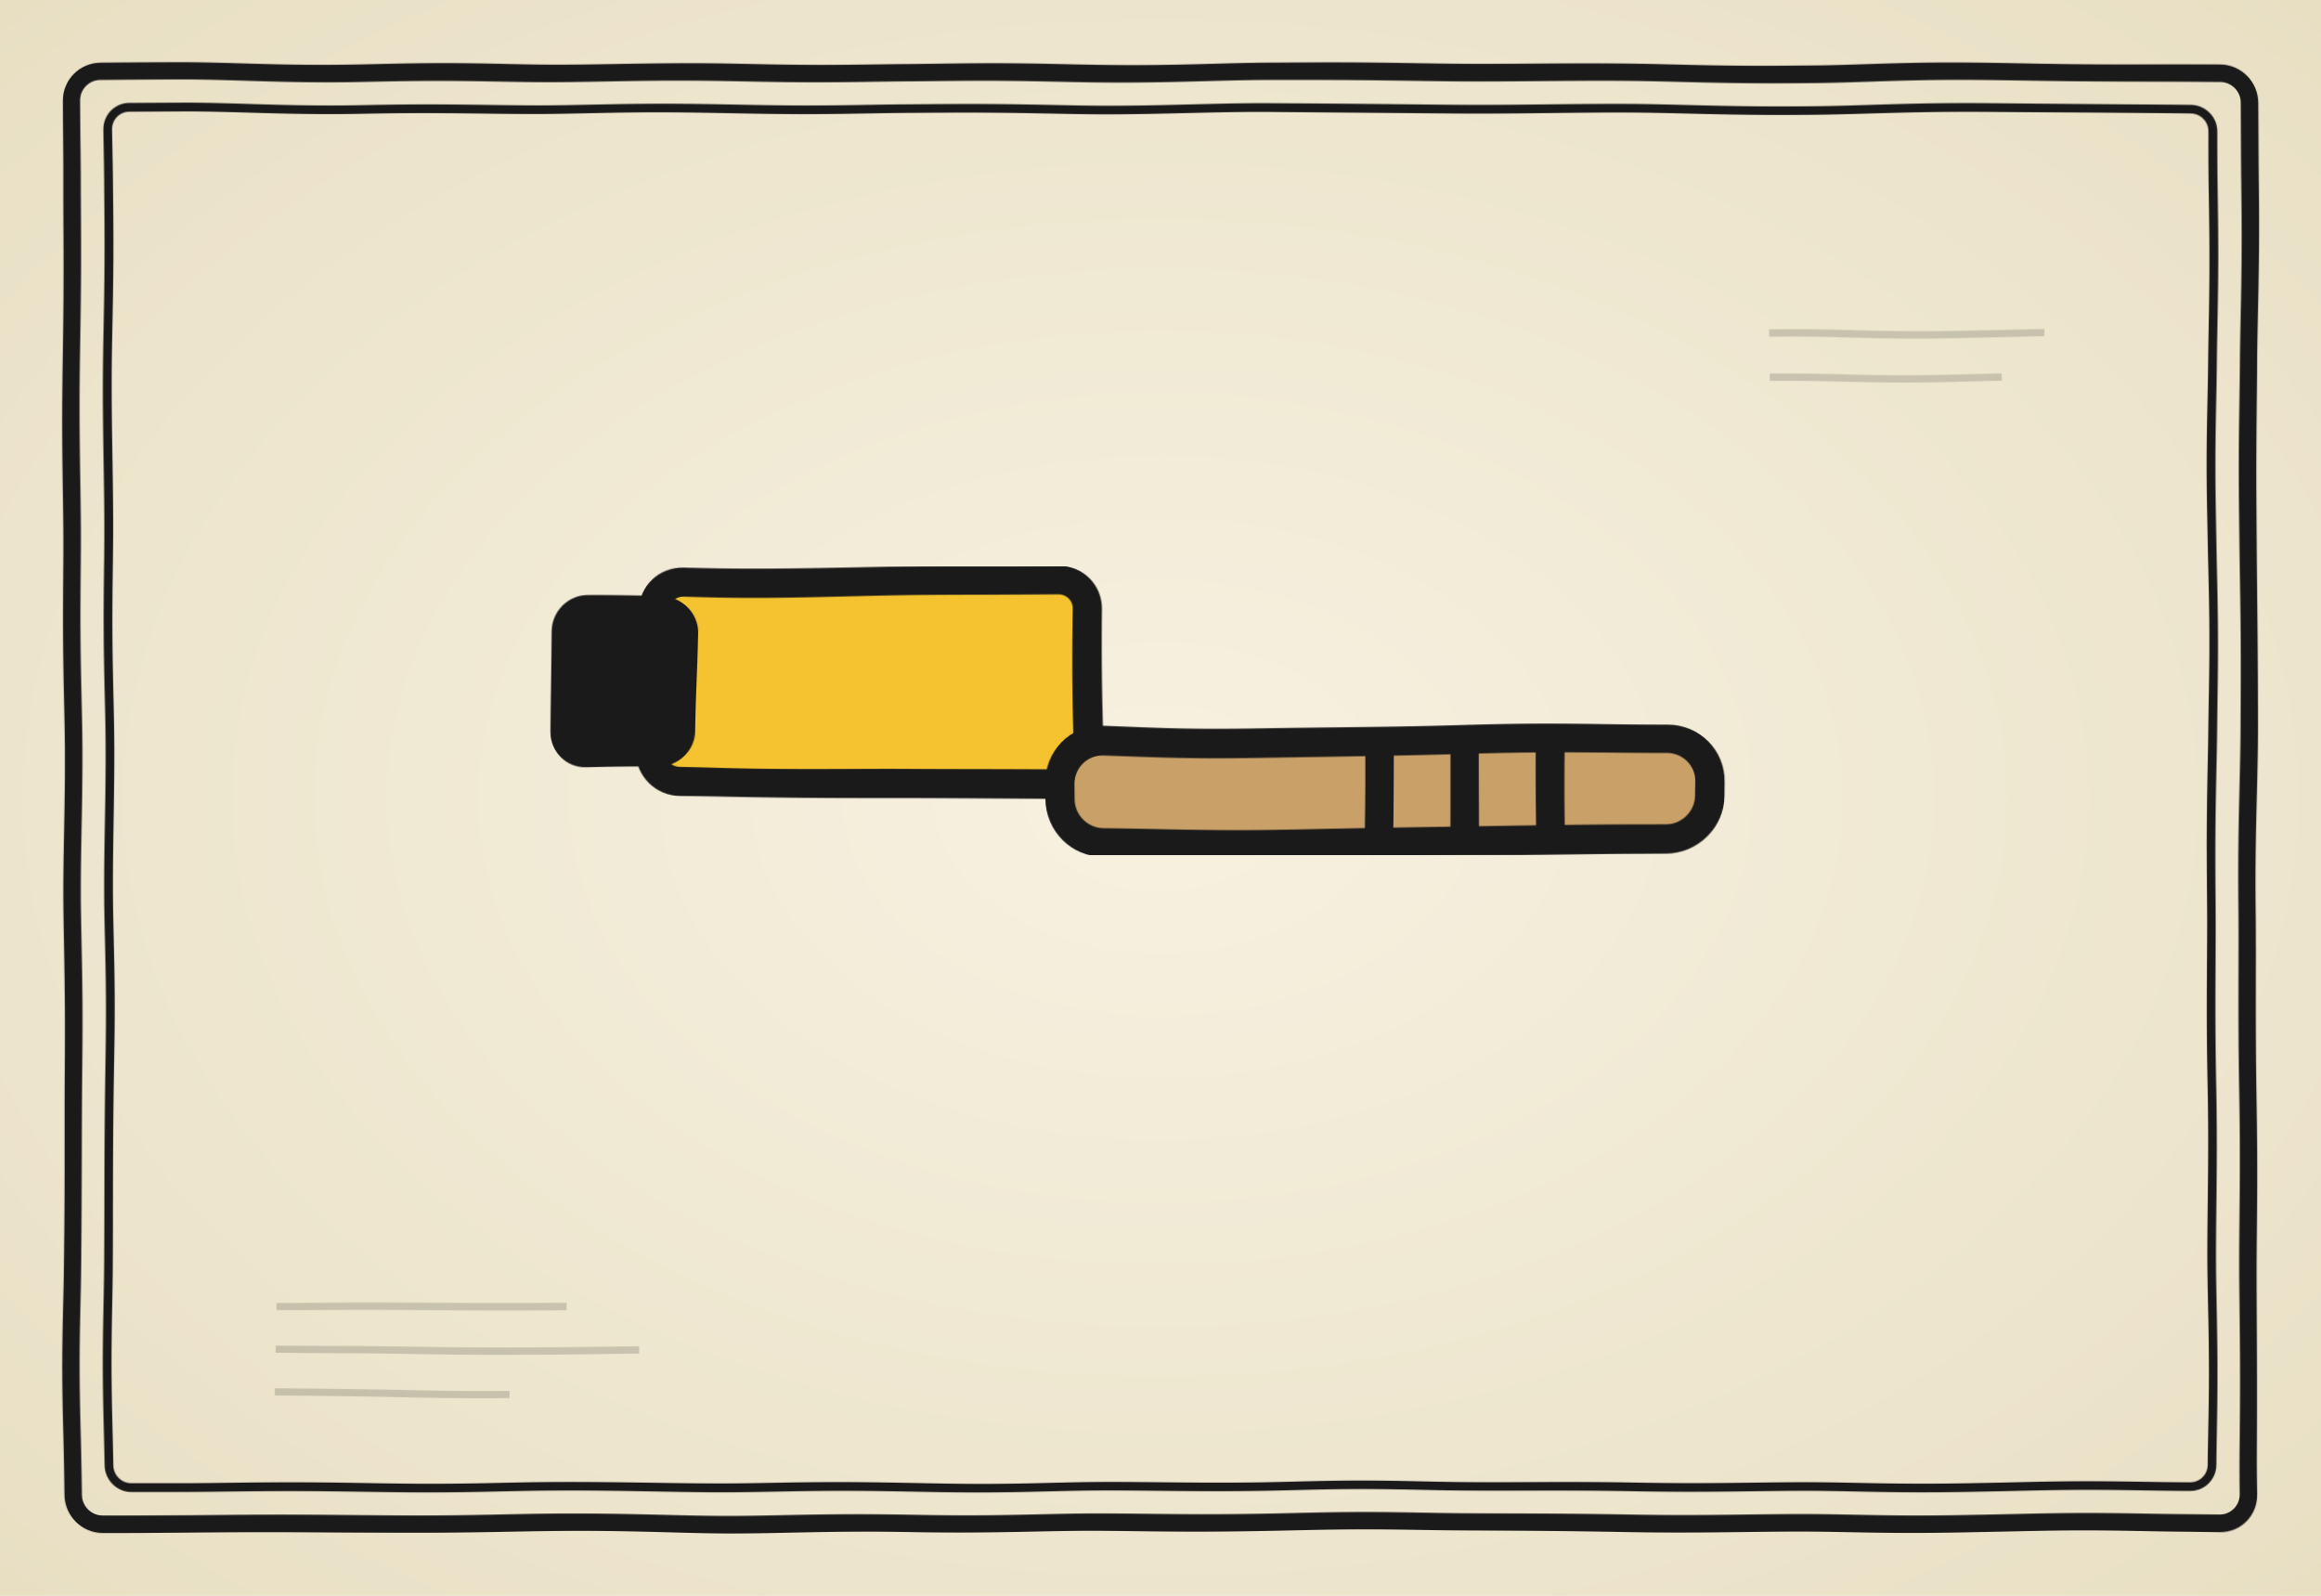
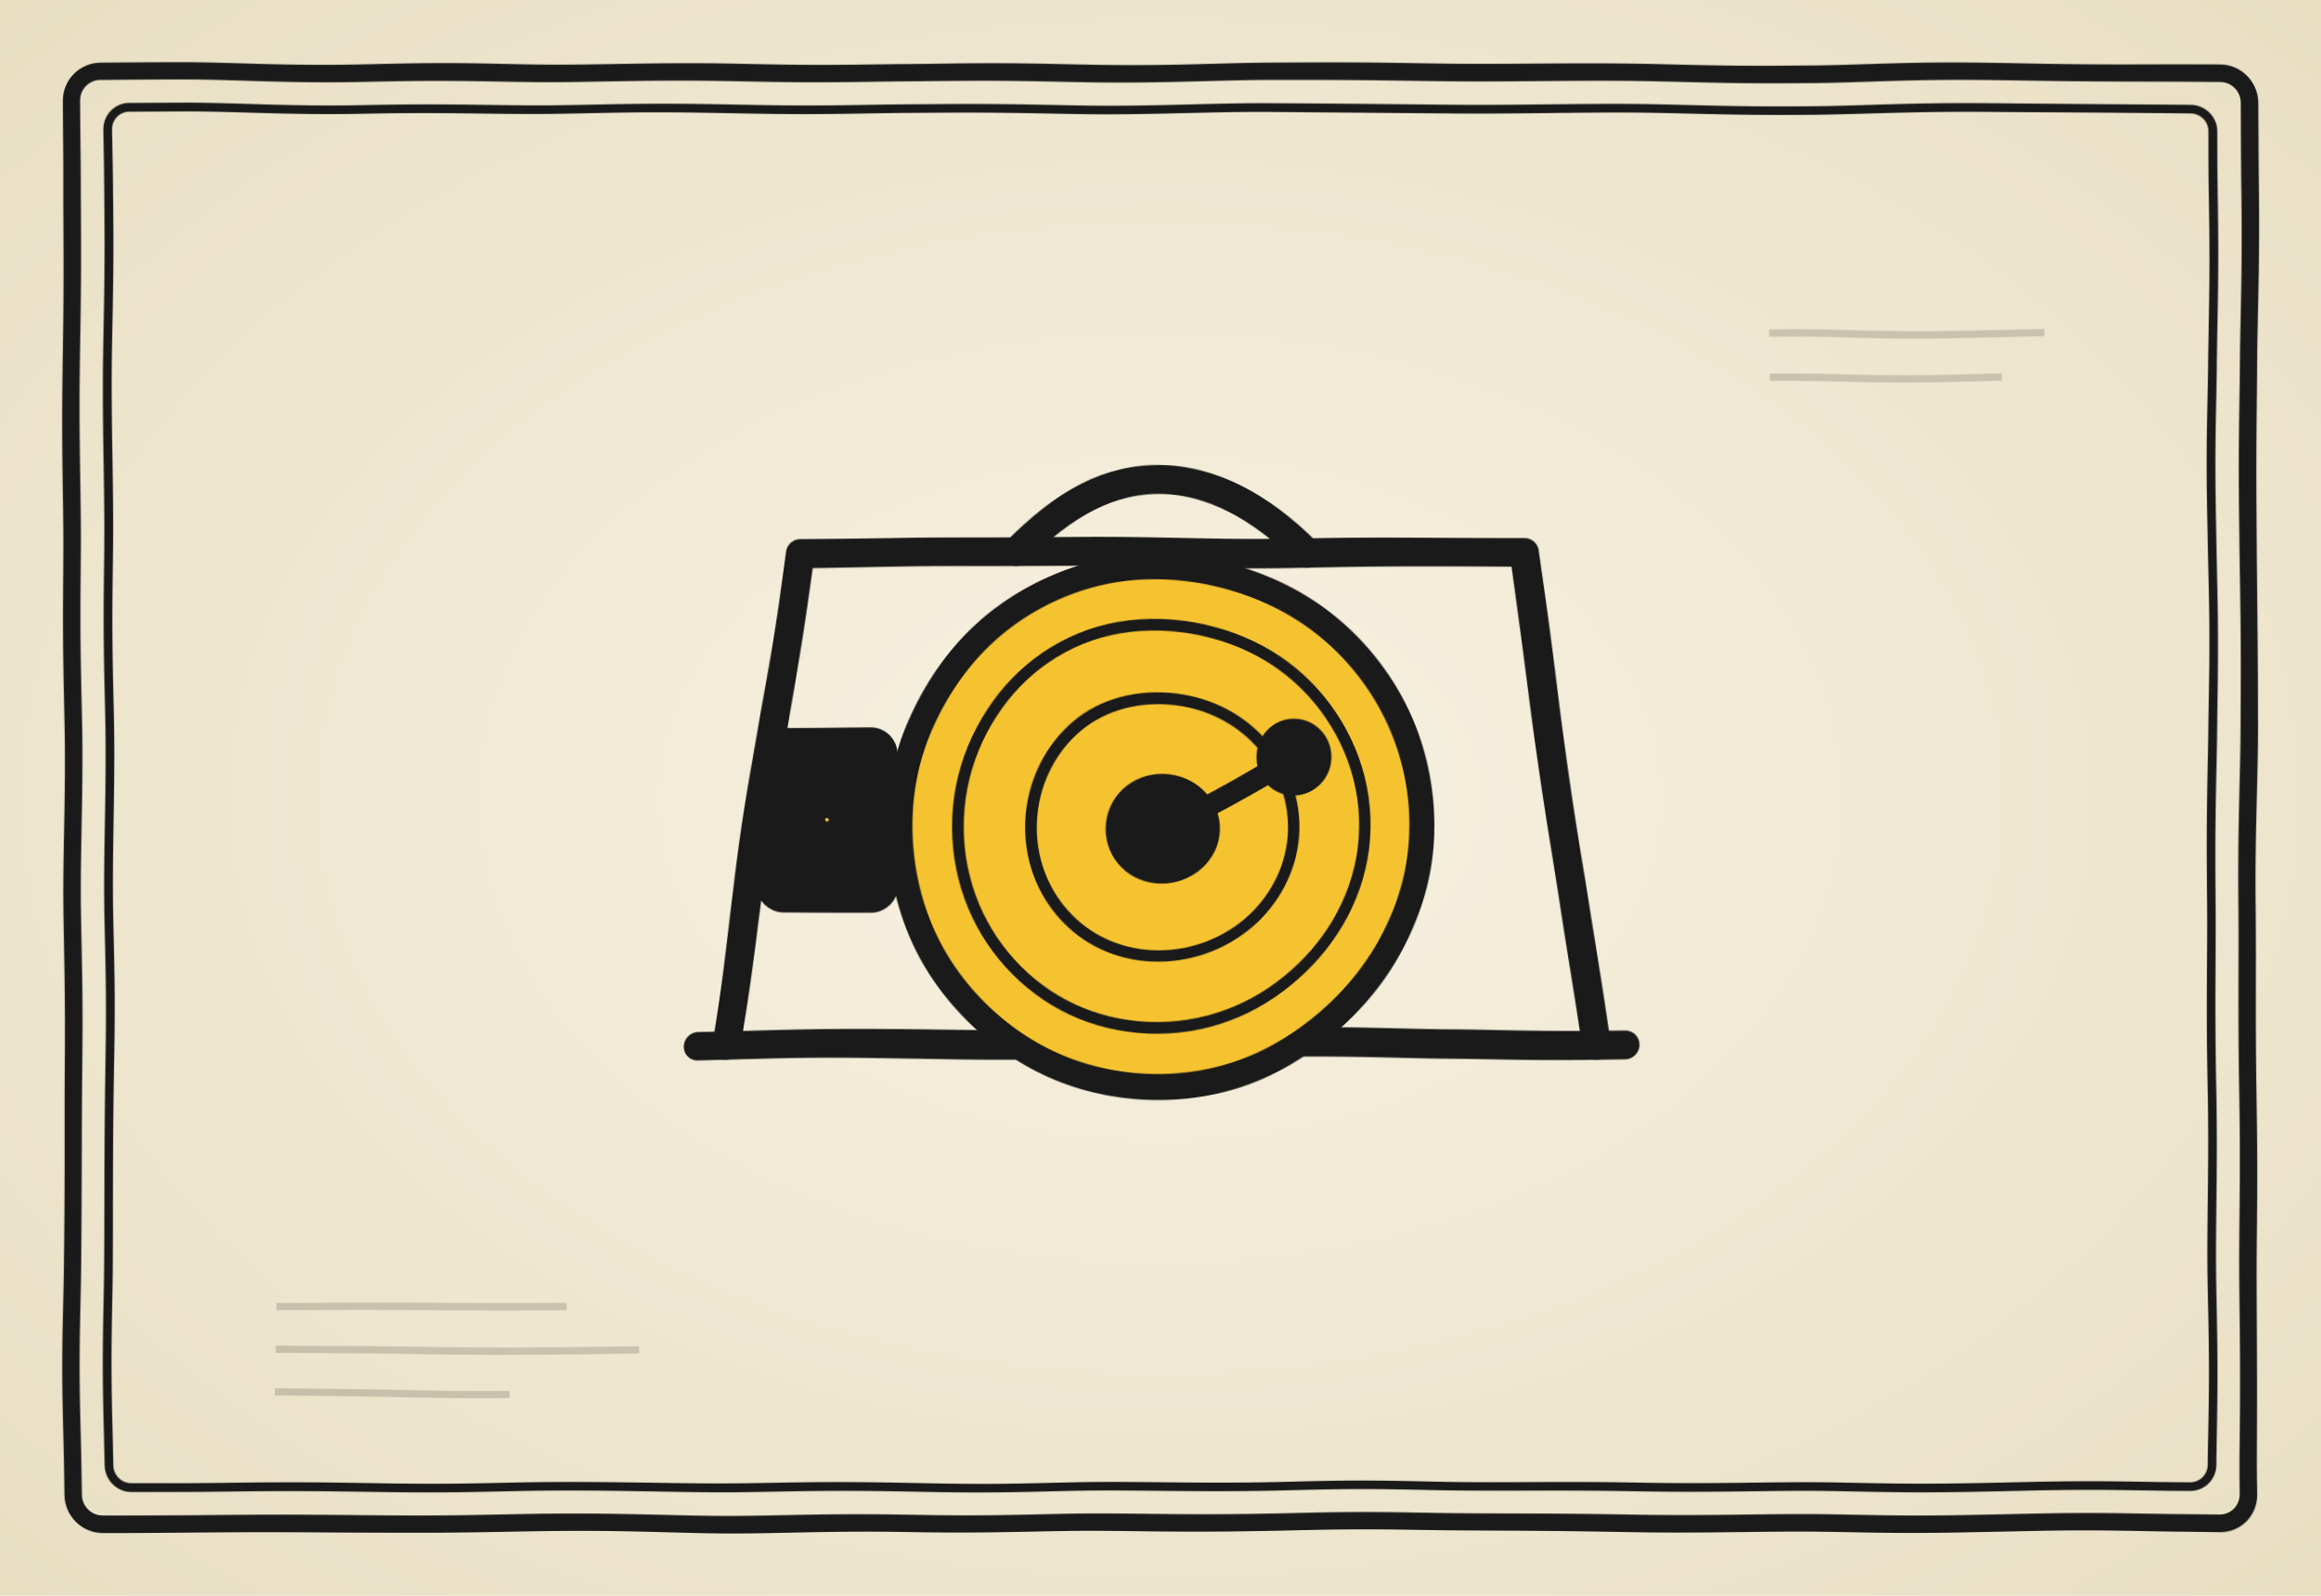
<svg xmlns="http://www.w3.org/2000/svg" viewBox="0 0 320 220" role="img" aria-label="die Kabeltrommel">
  <defs>
    <radialGradient id="paper" cx="50%" cy="50%" r="70%">
      <stop offset="0%" stop-color="#f7f1e1" />
      <stop offset="100%" stop-color="#e8dfc3" />
    </radialGradient>
    <filter id="sketch" x="-5%" y="-5%" width="110%" height="110%">
      <feTurbulence type="fractalNoise" baseFrequency="0.02" numOctaves="2" seed="309" />
      <feDisplacementMap in="SourceGraphic" scale="1.8" />
    </filter>
    <filter id="sketchLight" x="-5%" y="-5%" width="110%" height="110%">
      <feTurbulence type="fractalNoise" baseFrequency="0.04" numOctaves="1" seed="312" />
      <feDisplacementMap in="SourceGraphic" scale="1.1" />
    </filter>
  </defs>
  <rect width="320" height="220" fill="url(#paper)" />
  <g fill="none" stroke="#1a1a1a" stroke-linecap="round" stroke-linejoin="round" filter="url(#sketchLight)">
    <rect x="10" y="10" width="300" height="200" stroke-width="2.4" rx="4" />
    <rect x="15" y="15" width="290" height="190" stroke-width="1.2" rx="3" />
  </g>
  <g stroke="#1a1a1a" stroke-width="1" opacity="0.18" filter="url(#sketchLight)">
    <line x1="38" y1="180" x2="78" y2="180" />
    <line x1="38" y1="186" x2="88" y2="186" />
    <line x1="38" y1="192" x2="70" y2="192" />
    <line x1="244" y1="46" x2="282" y2="46" />
    <line x1="244" y1="52" x2="276" y2="52" />
  </g>
  <g filter="url(#sketch)">
-     <g stroke="#1a1a1a" stroke-width="4" stroke-linejoin="round" stroke-linecap="round" fill="#f5c330">
-       <rect x="90" y="80" width="60" height="28" rx="4" />
-       <rect x="78" y="84" width="16" height="20" rx="3" fill="#1a1a1a" />
-       <rect x="146" y="102" width="90" height="14" rx="6" fill="#c9a068" />
-       <line x1="190" y1="104" x2="190" y2="114" />
-       <line x1="202" y1="104" x2="202" y2="114" />
-       <line x1="214" y1="104" x2="214" y2="114" />
+     <g stroke="#1a1a1a" stroke-width="3.5" stroke-linejoin="round" stroke-linecap="round">
+       <path d="M 100 144 L 110 76 L 210 76 L 220 144" fill="none" stroke-width="4" />
+       <line x1="96" y1="144" x2="224" y2="144" stroke-width="4" />
+       <path d="M 140 76 Q 160 56 180 76" fill="none" stroke-width="4" />
+       <circle cx="160" cy="114" r="36" fill="#f5c330" />
+       <circle cx="160" cy="114" r="28" fill="none" stroke-width="1.6" />
+       <circle cx="160" cy="114" r="18" fill="none" stroke-width="1.6" />
+       <circle cx="160" cy="114" r="6" fill="#1a1a1a" />
+       <line x1="160" y1="114" x2="178" y2="104" stroke-width="3" />
+       <circle cx="178" cy="104" r="3.5" fill="#1a1a1a" />
+       <rect x="106" y="102" width="16" height="22" rx="2" fill="#1a1a1a" />
+       <circle cx="114" cy="113" r="2" fill="#f5c330" />
    </g>
  </g>
</svg>
